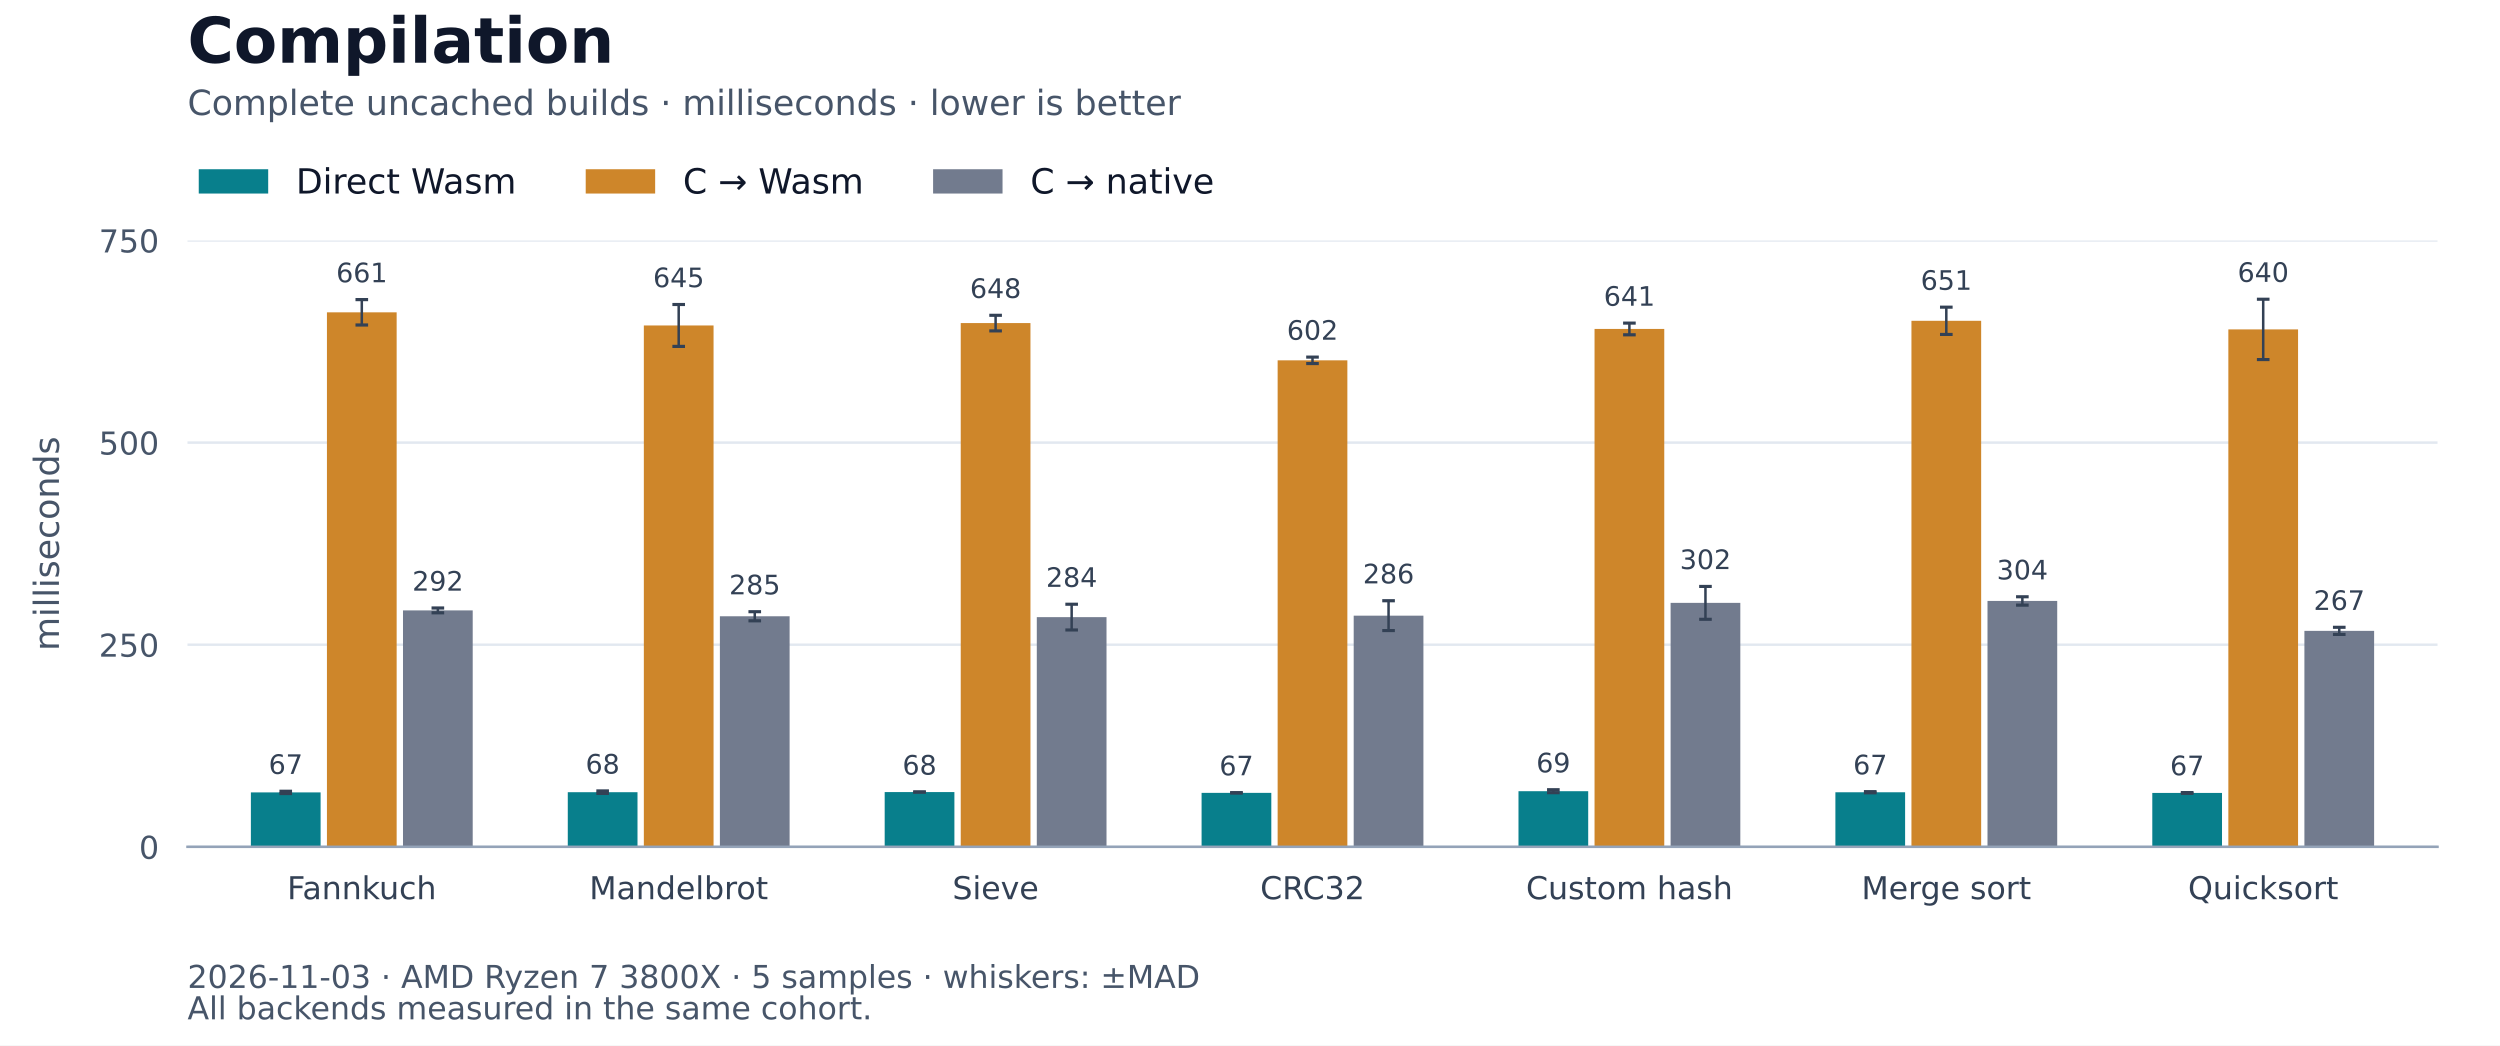
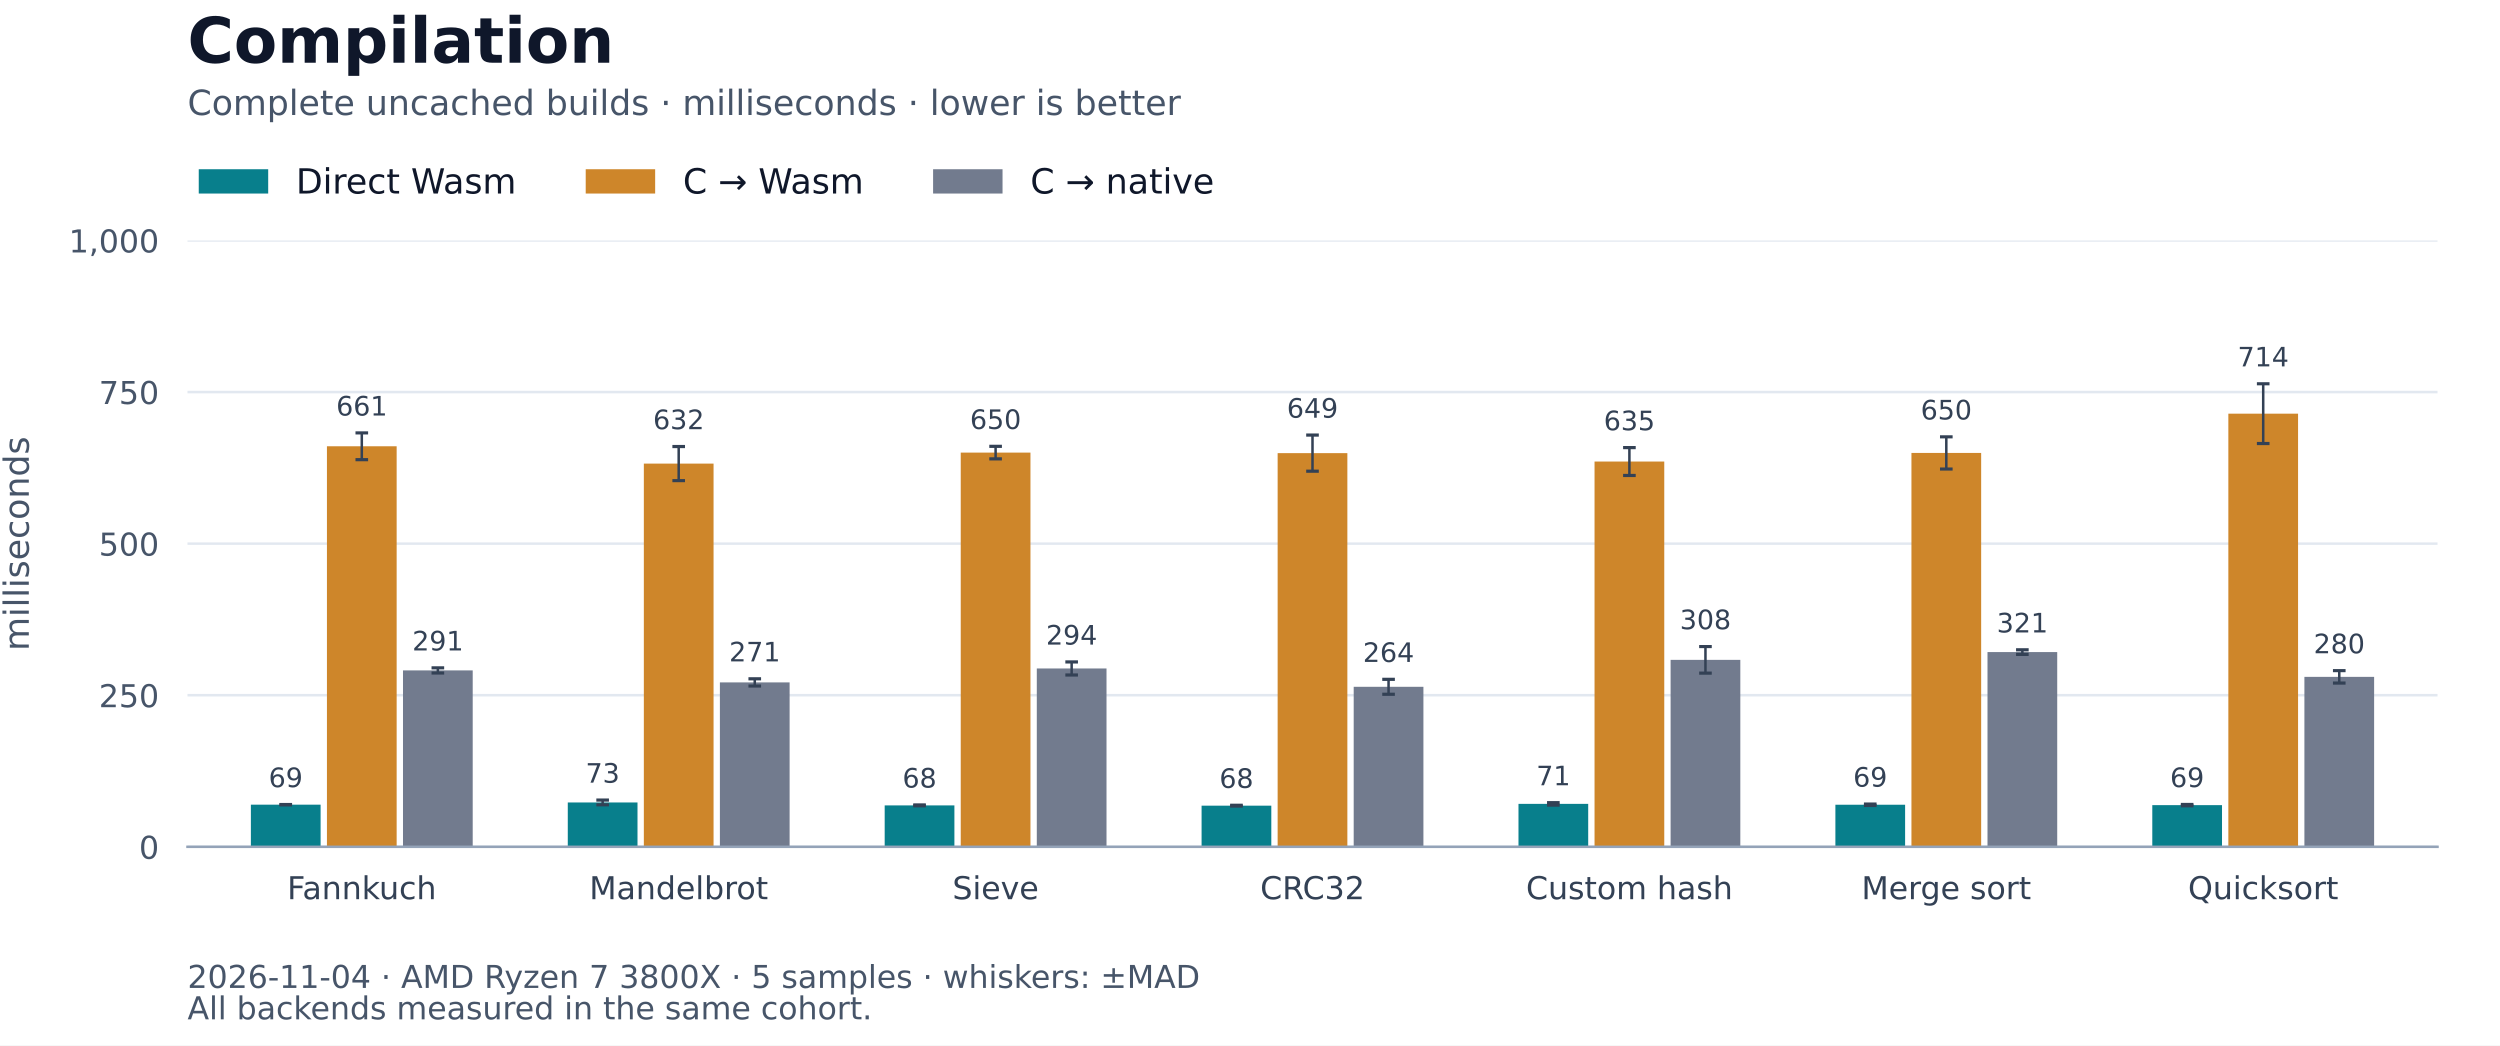
<svg xmlns="http://www.w3.org/2000/svg" xmlns:xlink="http://www.w3.org/1999/xlink" width="792pt" height="331.2pt" viewBox="0 0 792 331.2" version="1.1">
  <defs>
    <style type="text/css">*{stroke-linejoin: round; stroke-linecap: butt}</style>
  </defs>
  <g id="figure_1">
    <g id="patch_1">
      <path d="M 0 331.2 L 792 331.2 L 792 0 L 0 0 z " style="fill: #ffffff" />
    </g>
    <g id="axes_1">
      <g id="patch_2">
        <path d="M 59.4 268.272 L 772.2 268.272 L 772.2 76.176 L 59.4 76.176 z " style="fill: #ffffff" />
      </g>
      <g id="matplotlib.axis_1">
        <g id="xtick_1">
          <g id="line2d_1" />
          <g id="text_1">
            <text style="font-size: 10px; font-family: 'DejaVu Sans'; text-anchor: middle; fill: #334155" x="114.617" y="284.87" transform="rotate(-0 114.6169 284.8704)">Fannkuch</text>
          </g>
        </g>
        <g id="xtick_2">
          <g id="line2d_2" />
          <g id="text_2">
            <text style="font-size: 10px; font-family: 'DejaVu Sans'; text-anchor: middle; fill: #334155" x="215.011" y="284.87" transform="rotate(-0 215.0113 284.8704)">Mandelbrot</text>
          </g>
        </g>
        <g id="xtick_3">
          <g id="line2d_3" />
          <g id="text_3">
            <text style="font-size: 10px; font-family: 'DejaVu Sans'; text-anchor: middle; fill: #334155" x="315.406" y="284.87" transform="rotate(-0 315.4056 284.8704)">Sieve</text>
          </g>
        </g>
        <g id="xtick_4">
          <g id="line2d_4" />
          <g id="text_4">
            <text style="font-size: 10px; font-family: 'DejaVu Sans'; text-anchor: middle; fill: #334155" x="415.8" y="284.87" transform="rotate(-0 415.8 284.8697)">CRC32</text>
          </g>
        </g>
        <g id="xtick_5">
          <g id="line2d_5" />
          <g id="text_5">
            <text style="font-size: 10px; font-family: 'DejaVu Sans'; text-anchor: middle; fill: #334155" x="516.194" y="284.87" transform="rotate(-0 516.1944 284.8704)">Custom hash</text>
          </g>
        </g>
        <g id="xtick_6">
          <g id="line2d_6" />
          <g id="text_6">
            <text style="font-size: 10px; font-family: 'DejaVu Sans'; text-anchor: middle; fill: #334155" x="616.589" y="284.87" transform="rotate(-0 616.5887 284.8697)">Merge sort</text>
          </g>
        </g>
        <g id="xtick_7">
          <g id="line2d_7" />
          <g id="text_7">
            <text style="font-size: 10px; font-family: 'DejaVu Sans'; text-anchor: middle; fill: #334155" x="716.983" y="284.87" transform="rotate(-0 716.9831 284.8704)">Quicksort</text>
          </g>
        </g>
      </g>
      <g id="matplotlib.axis_2">
        <g id="ytick_1">
          <g id="line2d_8">
            <path d="M 59.4 268.272 L 772.2 268.272 " clip-path="url(#pcea0d187e5)" style="fill: none; stroke: #e2e8f0; stroke-width: 0.8; stroke-linecap: square" />
          </g>
          <g id="line2d_9" />
          <g id="text_8">
            <text style="font-size: 10px; font-family: 'DejaVu Sans'; text-anchor: end; fill: #475569" x="50.4" y="272.071" transform="rotate(-0 50.4 272.0708)">0</text>
          </g>
        </g>
        <g id="ytick_2">
          <g id="line2d_10">
-             <path d="M 59.4 204.24 L 772.2 204.24 " clip-path="url(#pcea0d187e5)" style="fill: none; stroke: #e2e8f0; stroke-width: 0.8; stroke-linecap: square" />
+             <path d="M 59.4 220.248 L 772.2 220.248 " clip-path="url(#pcea0d187e5)" style="fill: none; stroke: #e2e8f0; stroke-width: 0.8; stroke-linecap: square" />
          </g>
          <g id="line2d_11" />
          <g id="text_9">
-             <text style="font-size: 10px; font-family: 'DejaVu Sans'; text-anchor: end; fill: #475569" x="50.4" y="208.039" transform="rotate(-0 50.4 208.0388)">250</text>
+             <text style="font-size: 10px; font-family: 'DejaVu Sans'; text-anchor: end; fill: #475569" x="50.4" y="224.047" transform="rotate(-0 50.4 224.0468)">250</text>
          </g>
        </g>
        <g id="ytick_3">
          <g id="line2d_12">
-             <path d="M 59.4 140.208 L 772.2 140.208 " clip-path="url(#pcea0d187e5)" style="fill: none; stroke: #e2e8f0; stroke-width: 0.8; stroke-linecap: square" />
+             <path d="M 59.4 172.224 L 772.2 172.224 " clip-path="url(#pcea0d187e5)" style="fill: none; stroke: #e2e8f0; stroke-width: 0.8; stroke-linecap: square" />
          </g>
          <g id="line2d_13" />
          <g id="text_10">
-             <text style="font-size: 10px; font-family: 'DejaVu Sans'; text-anchor: end; fill: #475569" x="50.4" y="144.007" transform="rotate(-0 50.4 144.0068)">500</text>
+             <text style="font-size: 10px; font-family: 'DejaVu Sans'; text-anchor: end; fill: #475569" x="50.4" y="176.023" transform="rotate(-0 50.4 176.0228)">500</text>
          </g>
        </g>
        <g id="ytick_4">
          <g id="line2d_14">
-             <path d="M 59.4 76.176 L 772.2 76.176 " clip-path="url(#pcea0d187e5)" style="fill: none; stroke: #e2e8f0; stroke-width: 0.8; stroke-linecap: square" />
+             <path d="M 59.4 124.2 L 772.2 124.2 " clip-path="url(#pcea0d187e5)" style="fill: none; stroke: #e2e8f0; stroke-width: 0.8; stroke-linecap: square" />
          </g>
          <g id="line2d_15" />
          <g id="text_11">
-             <text style="font-size: 10px; font-family: 'DejaVu Sans'; text-anchor: end; fill: #475569" x="50.4" y="79.975" transform="rotate(-0 50.4 79.97483)">750</text>
-           </g>
-         </g>
-         <g id="text_12">
-           <text style="font-size: 11px; font-family: 'DejaVu Sans'; text-anchor: middle; fill: #475569" x="18.67" y="172.224" transform="rotate(-90 18.66992 172.224)">milliseconds</text>
+             <text style="font-size: 10px; font-family: 'DejaVu Sans'; text-anchor: end; fill: #475569" x="50.4" y="127.999" transform="rotate(-0 50.4 127.9988)">750</text>
+           </g>
+         </g>
+         <g id="ytick_5">
+           <g id="line2d_16">
+             <path d="M 59.4 76.176 L 772.2 76.176 " clip-path="url(#pcea0d187e5)" style="fill: none; stroke: #e2e8f0; stroke-width: 0.8; stroke-linecap: square" />
+           </g>
+           <g id="line2d_17" />
+           <g id="text_12">
+             <text style="font-size: 10px; font-family: 'DejaVu Sans'; text-anchor: end; fill: #475569" x="50.4" y="79.975" transform="rotate(-0 50.4 79.97483)">1,000</text>
+           </g>
+         </g>
+         <g id="text_13">
+           <text style="font-size: 11px; font-family: 'DejaVu Sans'; text-anchor: middle; fill: #475569" x="9.129" y="172.224" transform="rotate(-90 9.129297 172.224)">milliseconds</text>
        </g>
      </g>
      <g id="patch_3">
-         <path d="M 79.479 268.272 L 101.566 268.272 L 101.566 251.035 L 79.479 251.035 z " clip-path="url(#pcea0d187e5)" style="fill: #087f8c" />
+         <path d="M 79.479 268.272 L 101.566 268.272 L 101.566 254.924 L 79.479 254.924 z " clip-path="url(#pcea0d187e5)" style="fill: #087f8c" />
      </g>
      <g id="patch_4">
-         <path d="M 179.873 268.272 L 201.96 268.272 L 201.96 250.962 L 179.873 250.962 z " clip-path="url(#pcea0d187e5)" style="fill: #087f8c" />
+         <path d="M 179.873 268.272 L 201.96 268.272 L 201.96 254.216 L 179.873 254.216 z " clip-path="url(#pcea0d187e5)" style="fill: #087f8c" />
      </g>
      <g id="patch_5">
-         <path d="M 280.268 268.272 L 302.354 268.272 L 302.354 250.917 L 280.268 250.917 z " clip-path="url(#pcea0d187e5)" style="fill: #087f8c" />
+         <path d="M 280.268 268.272 L 302.354 268.272 L 302.354 255.143 L 280.268 255.143 z " clip-path="url(#pcea0d187e5)" style="fill: #087f8c" />
      </g>
      <g id="patch_6">
-         <path d="M 380.662 268.272 L 402.749 268.272 L 402.749 251.171 L 380.662 251.171 z " clip-path="url(#pcea0d187e5)" style="fill: #087f8c" />
+         <path d="M 380.662 268.272 L 402.749 268.272 L 402.749 255.237 L 380.662 255.237 z " clip-path="url(#pcea0d187e5)" style="fill: #087f8c" />
      </g>
      <g id="patch_7">
-         <path d="M 481.056 268.272 L 503.143 268.272 L 503.143 250.654 L 481.056 250.654 z " clip-path="url(#pcea0d187e5)" style="fill: #087f8c" />
+         <path d="M 481.056 268.272 L 503.143 268.272 L 503.143 254.675 L 481.056 254.675 z " clip-path="url(#pcea0d187e5)" style="fill: #087f8c" />
      </g>
      <g id="patch_8">
-         <path d="M 581.451 268.272 L 603.537 268.272 L 603.537 250.984 L 581.451 250.984 z " clip-path="url(#pcea0d187e5)" style="fill: #087f8c" />
+         <path d="M 581.451 268.272 L 603.537 268.272 L 603.537 254.949 L 581.451 254.949 z " clip-path="url(#pcea0d187e5)" style="fill: #087f8c" />
      </g>
      <g id="patch_9">
-         <path d="M 681.845 268.272 L 703.932 268.272 L 703.932 251.205 L 681.845 251.205 z " clip-path="url(#pcea0d187e5)" style="fill: #087f8c" />
+         <path d="M 681.845 268.272 L 703.932 268.272 L 703.932 255.07 L 681.845 255.07 z " clip-path="url(#pcea0d187e5)" style="fill: #087f8c" />
      </g>
      <g id="patch_10">
-         <path d="M 103.574 268.272 L 125.66 268.272 L 125.66 98.937 L 103.574 98.937 z " clip-path="url(#pcea0d187e5)" style="fill: #ce862a" />
+         <path d="M 103.574 268.272 L 125.66 268.272 L 125.66 141.382 L 103.574 141.382 z " clip-path="url(#pcea0d187e5)" style="fill: #ce862a" />
      </g>
      <g id="patch_11">
-         <path d="M 203.968 268.272 L 226.055 268.272 L 226.055 103.107 L 203.968 103.107 z " clip-path="url(#pcea0d187e5)" style="fill: #ce862a" />
+         <path d="M 203.968 268.272 L 226.055 268.272 L 226.055 146.862 L 203.968 146.862 z " clip-path="url(#pcea0d187e5)" style="fill: #ce862a" />
      </g>
      <g id="patch_12">
-         <path d="M 304.362 268.272 L 326.449 268.272 L 326.449 102.353 L 304.362 102.353 z " clip-path="url(#pcea0d187e5)" style="fill: #ce862a" />
+         <path d="M 304.362 268.272 L 326.449 268.272 L 326.449 143.386 L 304.362 143.386 z " clip-path="url(#pcea0d187e5)" style="fill: #ce862a" />
      </g>
      <g id="patch_13">
-         <path d="M 404.757 268.272 L 426.843 268.272 L 426.843 114.154 L 404.757 114.154 z " clip-path="url(#pcea0d187e5)" style="fill: #ce862a" />
+         <path d="M 404.757 268.272 L 426.843 268.272 L 426.843 143.551 L 404.757 143.551 z " clip-path="url(#pcea0d187e5)" style="fill: #ce862a" />
      </g>
      <g id="patch_14">
-         <path d="M 505.151 268.272 L 527.238 268.272 L 527.238 104.211 L 505.151 104.211 z " clip-path="url(#pcea0d187e5)" style="fill: #ce862a" />
+         <path d="M 505.151 268.272 L 527.238 268.272 L 527.238 146.211 L 505.151 146.211 z " clip-path="url(#pcea0d187e5)" style="fill: #ce862a" />
      </g>
      <g id="patch_15">
-         <path d="M 605.545 268.272 L 627.632 268.272 L 627.632 101.631 L 605.545 101.631 z " clip-path="url(#pcea0d187e5)" style="fill: #ce862a" />
+         <path d="M 605.545 268.272 L 627.632 268.272 L 627.632 143.485 L 605.545 143.485 z " clip-path="url(#pcea0d187e5)" style="fill: #ce862a" />
      </g>
      <g id="patch_16">
-         <path d="M 705.94 268.272 L 728.026 268.272 L 728.026 104.355 L 705.94 104.355 z " clip-path="url(#pcea0d187e5)" style="fill: #ce862a" />
+         <path d="M 705.94 268.272 L 728.026 268.272 L 728.026 131.048 L 705.94 131.048 z " clip-path="url(#pcea0d187e5)" style="fill: #ce862a" />
      </g>
      <g id="patch_17">
-         <path d="M 127.668 268.272 L 149.755 268.272 L 149.755 193.376 L 127.668 193.376 z " clip-path="url(#pcea0d187e5)" style="fill: #727b8e" />
+         <path d="M 127.668 268.272 L 149.755 268.272 L 149.755 212.392 L 127.668 212.392 z " clip-path="url(#pcea0d187e5)" style="fill: #727b8e" />
      </g>
      <g id="patch_18">
-         <path d="M 228.063 268.272 L 250.149 268.272 L 250.149 195.23 L 228.063 195.23 z " clip-path="url(#pcea0d187e5)" style="fill: #727b8e" />
+         <path d="M 228.063 268.272 L 250.149 268.272 L 250.149 216.189 L 228.063 216.189 z " clip-path="url(#pcea0d187e5)" style="fill: #727b8e" />
      </g>
      <g id="patch_19">
-         <path d="M 328.457 268.272 L 350.544 268.272 L 350.544 195.499 L 328.457 195.499 z " clip-path="url(#pcea0d187e5)" style="fill: #727b8e" />
+         <path d="M 328.457 268.272 L 350.544 268.272 L 350.544 211.77 L 328.457 211.77 z " clip-path="url(#pcea0d187e5)" style="fill: #727b8e" />
      </g>
      <g id="patch_20">
-         <path d="M 428.851 268.272 L 450.938 268.272 L 450.938 195.036 L 428.851 195.036 z " clip-path="url(#pcea0d187e5)" style="fill: #727b8e" />
+         <path d="M 428.851 268.272 L 450.938 268.272 L 450.938 217.576 L 428.851 217.576 z " clip-path="url(#pcea0d187e5)" style="fill: #727b8e" />
      </g>
      <g id="patch_21">
-         <path d="M 529.246 268.272 L 551.332 268.272 L 551.332 190.984 L 529.246 190.984 z " clip-path="url(#pcea0d187e5)" style="fill: #727b8e" />
+         <path d="M 529.246 268.272 L 551.332 268.272 L 551.332 209.041 L 529.246 209.041 z " clip-path="url(#pcea0d187e5)" style="fill: #727b8e" />
      </g>
      <g id="patch_22">
-         <path d="M 629.64 268.272 L 651.727 268.272 L 651.727 190.38 L 629.64 190.38 z " clip-path="url(#pcea0d187e5)" style="fill: #727b8e" />
+         <path d="M 629.64 268.272 L 651.727 268.272 L 651.727 206.585 L 629.64 206.585 z " clip-path="url(#pcea0d187e5)" style="fill: #727b8e" />
      </g>
      <g id="patch_23">
-         <path d="M 730.034 268.272 L 752.121 268.272 L 752.121 199.857 L 730.034 199.857 z " clip-path="url(#pcea0d187e5)" style="fill: #727b8e" />
+         <path d="M 730.034 268.272 L 752.121 268.272 L 752.121 214.428 L 730.034 214.428 z " clip-path="url(#pcea0d187e5)" style="fill: #727b8e" />
      </g>
      <g id="LineCollection_1">
-         <path d="M 90.522 251.396 L 90.522 250.673 " clip-path="url(#pcea0d187e5)" style="fill: none; stroke: #334155; stroke-width: 0.8" />
-         <path d="M 190.917 251.358 L 190.917 250.567 " clip-path="url(#pcea0d187e5)" style="fill: none; stroke: #334155; stroke-width: 0.8" />
-         <path d="M 291.311 250.936 L 291.311 250.899 " clip-path="url(#pcea0d187e5)" style="fill: none; stroke: #334155; stroke-width: 0.8" />
-         <path d="M 391.705 251.232 L 391.705 251.111 " clip-path="url(#pcea0d187e5)" style="fill: none; stroke: #334155; stroke-width: 0.8" />
-         <path d="M 492.1 251.127 L 492.1 250.18 " clip-path="url(#pcea0d187e5)" style="fill: none; stroke: #334155; stroke-width: 0.8" />
-         <path d="M 592.494 251.17 L 592.494 250.798 " clip-path="url(#pcea0d187e5)" style="fill: none; stroke: #334155; stroke-width: 0.8" />
-         <path d="M 692.888 251.325 L 692.888 251.084 " clip-path="url(#pcea0d187e5)" style="fill: none; stroke: #334155; stroke-width: 0.8" />
-       </g>
-       <g id="line2d_16">
+         <path d="M 90.522 254.986 L 90.522 254.861 " clip-path="url(#pcea0d187e5)" style="fill: none; stroke: #334155; stroke-width: 0.8" />
+         <path d="M 190.917 254.975 L 190.917 253.458 " clip-path="url(#pcea0d187e5)" style="fill: none; stroke: #334155; stroke-width: 0.8" />
+         <path d="M 291.311 255.283 L 291.311 255.003 " clip-path="url(#pcea0d187e5)" style="fill: none; stroke: #334155; stroke-width: 0.8" />
+         <path d="M 391.705 255.372 L 391.705 255.103 " clip-path="url(#pcea0d187e5)" style="fill: none; stroke: #334155; stroke-width: 0.8" />
+         <path d="M 492.1 255.071 L 492.1 254.28 " clip-path="url(#pcea0d187e5)" style="fill: none; stroke: #334155; stroke-width: 0.8" />
+         <path d="M 592.494 255.185 L 592.494 254.712 " clip-path="url(#pcea0d187e5)" style="fill: none; stroke: #334155; stroke-width: 0.8" />
+         <path d="M 692.888 255.293 L 692.888 254.847 " clip-path="url(#pcea0d187e5)" style="fill: none; stroke: #334155; stroke-width: 0.8" />
+       </g>
+       <g id="line2d_18">
        <defs>
          <path id="m9f9b9ee627" d="M 2 0 L -2 -0 " style="stroke: #334155" />
        </defs>
        <g clip-path="url(#pcea0d187e5)">
-           <use xlink:href="#m9f9b9ee627" x="90.522" y="251.396" style="fill: #1f77b4; stroke: #334155" />
-           <use xlink:href="#m9f9b9ee627" x="190.917" y="251.358" style="fill: #1f77b4; stroke: #334155" />
-           <use xlink:href="#m9f9b9ee627" x="291.311" y="250.936" style="fill: #1f77b4; stroke: #334155" />
-           <use xlink:href="#m9f9b9ee627" x="391.705" y="251.232" style="fill: #1f77b4; stroke: #334155" />
-           <use xlink:href="#m9f9b9ee627" x="492.1" y="251.127" style="fill: #1f77b4; stroke: #334155" />
-           <use xlink:href="#m9f9b9ee627" x="592.494" y="251.17" style="fill: #1f77b4; stroke: #334155" />
-           <use xlink:href="#m9f9b9ee627" x="692.888" y="251.325" style="fill: #1f77b4; stroke: #334155" />
-         </g>
-       </g>
-       <g id="line2d_17">
-         <g clip-path="url(#pcea0d187e5)">
-           <use xlink:href="#m9f9b9ee627" x="90.522" y="250.673" style="fill: #1f77b4; stroke: #334155" />
-           <use xlink:href="#m9f9b9ee627" x="190.917" y="250.567" style="fill: #1f77b4; stroke: #334155" />
-           <use xlink:href="#m9f9b9ee627" x="291.311" y="250.899" style="fill: #1f77b4; stroke: #334155" />
-           <use xlink:href="#m9f9b9ee627" x="391.705" y="251.111" style="fill: #1f77b4; stroke: #334155" />
-           <use xlink:href="#m9f9b9ee627" x="492.1" y="250.18" style="fill: #1f77b4; stroke: #334155" />
-           <use xlink:href="#m9f9b9ee627" x="592.494" y="250.798" style="fill: #1f77b4; stroke: #334155" />
-           <use xlink:href="#m9f9b9ee627" x="692.888" y="251.084" style="fill: #1f77b4; stroke: #334155" />
+           <use xlink:href="#m9f9b9ee627" x="90.522" y="254.986" style="fill: #1f77b4; stroke: #334155" />
+           <use xlink:href="#m9f9b9ee627" x="190.917" y="254.975" style="fill: #1f77b4; stroke: #334155" />
+           <use xlink:href="#m9f9b9ee627" x="291.311" y="255.283" style="fill: #1f77b4; stroke: #334155" />
+           <use xlink:href="#m9f9b9ee627" x="391.705" y="255.372" style="fill: #1f77b4; stroke: #334155" />
+           <use xlink:href="#m9f9b9ee627" x="492.1" y="255.071" style="fill: #1f77b4; stroke: #334155" />
+           <use xlink:href="#m9f9b9ee627" x="592.494" y="255.185" style="fill: #1f77b4; stroke: #334155" />
+           <use xlink:href="#m9f9b9ee627" x="692.888" y="255.293" style="fill: #1f77b4; stroke: #334155" />
+         </g>
+       </g>
+       <g id="line2d_19">
+         <g clip-path="url(#pcea0d187e5)">
+           <use xlink:href="#m9f9b9ee627" x="90.522" y="254.861" style="fill: #1f77b4; stroke: #334155" />
+           <use xlink:href="#m9f9b9ee627" x="190.917" y="253.458" style="fill: #1f77b4; stroke: #334155" />
+           <use xlink:href="#m9f9b9ee627" x="291.311" y="255.003" style="fill: #1f77b4; stroke: #334155" />
+           <use xlink:href="#m9f9b9ee627" x="391.705" y="255.103" style="fill: #1f77b4; stroke: #334155" />
+           <use xlink:href="#m9f9b9ee627" x="492.1" y="254.28" style="fill: #1f77b4; stroke: #334155" />
+           <use xlink:href="#m9f9b9ee627" x="592.494" y="254.712" style="fill: #1f77b4; stroke: #334155" />
+           <use xlink:href="#m9f9b9ee627" x="692.888" y="254.847" style="fill: #1f77b4; stroke: #334155" />
        </g>
      </g>
      <g id="LineCollection_2">
-         <path d="M 114.617 102.959 L 114.617 94.915 " clip-path="url(#pcea0d187e5)" style="fill: none; stroke: #334155; stroke-width: 0.8" />
-         <path d="M 215.011 109.743 L 215.011 96.471 " clip-path="url(#pcea0d187e5)" style="fill: none; stroke: #334155; stroke-width: 0.8" />
-         <path d="M 315.406 104.822 L 315.406 99.885 " clip-path="url(#pcea0d187e5)" style="fill: none; stroke: #334155; stroke-width: 0.8" />
-         <path d="M 415.8 115.177 L 415.8 113.132 " clip-path="url(#pcea0d187e5)" style="fill: none; stroke: #334155; stroke-width: 0.8" />
-         <path d="M 516.194 106.063 L 516.194 102.359 " clip-path="url(#pcea0d187e5)" style="fill: none; stroke: #334155; stroke-width: 0.8" />
-         <path d="M 616.589 105.951 L 616.589 97.311 " clip-path="url(#pcea0d187e5)" style="fill: none; stroke: #334155; stroke-width: 0.8" />
-         <path d="M 716.983 113.91 L 716.983 94.799 " clip-path="url(#pcea0d187e5)" style="fill: none; stroke: #334155; stroke-width: 0.8" />
-       </g>
-       <g id="line2d_18">
-         <g clip-path="url(#pcea0d187e5)">
-           <use xlink:href="#m9f9b9ee627" x="114.617" y="102.959" style="fill: #1f77b4; stroke: #334155" />
-           <use xlink:href="#m9f9b9ee627" x="215.011" y="109.743" style="fill: #1f77b4; stroke: #334155" />
-           <use xlink:href="#m9f9b9ee627" x="315.406" y="104.822" style="fill: #1f77b4; stroke: #334155" />
-           <use xlink:href="#m9f9b9ee627" x="415.8" y="115.177" style="fill: #1f77b4; stroke: #334155" />
-           <use xlink:href="#m9f9b9ee627" x="516.194" y="106.063" style="fill: #1f77b4; stroke: #334155" />
-           <use xlink:href="#m9f9b9ee627" x="616.589" y="105.951" style="fill: #1f77b4; stroke: #334155" />
-           <use xlink:href="#m9f9b9ee627" x="716.983" y="113.91" style="fill: #1f77b4; stroke: #334155" />
-         </g>
-       </g>
-       <g id="line2d_19">
-         <g clip-path="url(#pcea0d187e5)">
-           <use xlink:href="#m9f9b9ee627" x="114.617" y="94.915" style="fill: #1f77b4; stroke: #334155" />
-           <use xlink:href="#m9f9b9ee627" x="215.011" y="96.471" style="fill: #1f77b4; stroke: #334155" />
-           <use xlink:href="#m9f9b9ee627" x="315.406" y="99.885" style="fill: #1f77b4; stroke: #334155" />
-           <use xlink:href="#m9f9b9ee627" x="415.8" y="113.132" style="fill: #1f77b4; stroke: #334155" />
-           <use xlink:href="#m9f9b9ee627" x="516.194" y="102.359" style="fill: #1f77b4; stroke: #334155" />
-           <use xlink:href="#m9f9b9ee627" x="616.589" y="97.311" style="fill: #1f77b4; stroke: #334155" />
-           <use xlink:href="#m9f9b9ee627" x="716.983" y="94.799" style="fill: #1f77b4; stroke: #334155" />
+         <path d="M 114.617 145.624 L 114.617 137.14 " clip-path="url(#pcea0d187e5)" style="fill: none; stroke: #334155; stroke-width: 0.8" />
+         <path d="M 215.011 152.264 L 215.011 141.46 " clip-path="url(#pcea0d187e5)" style="fill: none; stroke: #334155; stroke-width: 0.8" />
+         <path d="M 315.406 145.371 L 315.406 141.402 " clip-path="url(#pcea0d187e5)" style="fill: none; stroke: #334155; stroke-width: 0.8" />
+         <path d="M 415.8 149.276 L 415.8 137.826 " clip-path="url(#pcea0d187e5)" style="fill: none; stroke: #334155; stroke-width: 0.8" />
+         <path d="M 516.194 150.626 L 516.194 141.796 " clip-path="url(#pcea0d187e5)" style="fill: none; stroke: #334155; stroke-width: 0.8" />
+         <path d="M 616.589 148.586 L 616.589 138.383 " clip-path="url(#pcea0d187e5)" style="fill: none; stroke: #334155; stroke-width: 0.8" />
+         <path d="M 716.983 140.512 L 716.983 121.583 " clip-path="url(#pcea0d187e5)" style="fill: none; stroke: #334155; stroke-width: 0.8" />
+       </g>
+       <g id="line2d_20">
+         <g clip-path="url(#pcea0d187e5)">
+           <use xlink:href="#m9f9b9ee627" x="114.617" y="145.624" style="fill: #1f77b4; stroke: #334155" />
+           <use xlink:href="#m9f9b9ee627" x="215.011" y="152.264" style="fill: #1f77b4; stroke: #334155" />
+           <use xlink:href="#m9f9b9ee627" x="315.406" y="145.371" style="fill: #1f77b4; stroke: #334155" />
+           <use xlink:href="#m9f9b9ee627" x="415.8" y="149.276" style="fill: #1f77b4; stroke: #334155" />
+           <use xlink:href="#m9f9b9ee627" x="516.194" y="150.626" style="fill: #1f77b4; stroke: #334155" />
+           <use xlink:href="#m9f9b9ee627" x="616.589" y="148.586" style="fill: #1f77b4; stroke: #334155" />
+           <use xlink:href="#m9f9b9ee627" x="716.983" y="140.512" style="fill: #1f77b4; stroke: #334155" />
+         </g>
+       </g>
+       <g id="line2d_21">
+         <g clip-path="url(#pcea0d187e5)">
+           <use xlink:href="#m9f9b9ee627" x="114.617" y="137.14" style="fill: #1f77b4; stroke: #334155" />
+           <use xlink:href="#m9f9b9ee627" x="215.011" y="141.46" style="fill: #1f77b4; stroke: #334155" />
+           <use xlink:href="#m9f9b9ee627" x="315.406" y="141.402" style="fill: #1f77b4; stroke: #334155" />
+           <use xlink:href="#m9f9b9ee627" x="415.8" y="137.826" style="fill: #1f77b4; stroke: #334155" />
+           <use xlink:href="#m9f9b9ee627" x="516.194" y="141.796" style="fill: #1f77b4; stroke: #334155" />
+           <use xlink:href="#m9f9b9ee627" x="616.589" y="138.383" style="fill: #1f77b4; stroke: #334155" />
+           <use xlink:href="#m9f9b9ee627" x="716.983" y="121.583" style="fill: #1f77b4; stroke: #334155" />
        </g>
      </g>
      <g id="LineCollection_3">
-         <path d="M 138.712 194.136 L 138.712 192.616 " clip-path="url(#pcea0d187e5)" style="fill: none; stroke: #334155; stroke-width: 0.8" />
-         <path d="M 239.106 196.672 L 239.106 193.788 " clip-path="url(#pcea0d187e5)" style="fill: none; stroke: #334155; stroke-width: 0.8" />
-         <path d="M 339.5 199.577 L 339.5 191.421 " clip-path="url(#pcea0d187e5)" style="fill: none; stroke: #334155; stroke-width: 0.8" />
-         <path d="M 439.895 199.76 L 439.895 190.312 " clip-path="url(#pcea0d187e5)" style="fill: none; stroke: #334155; stroke-width: 0.8" />
-         <path d="M 540.289 196.192 L 540.289 185.776 " clip-path="url(#pcea0d187e5)" style="fill: none; stroke: #334155; stroke-width: 0.8" />
-         <path d="M 640.683 191.704 L 640.683 189.056 " clip-path="url(#pcea0d187e5)" style="fill: none; stroke: #334155; stroke-width: 0.8" />
-         <path d="M 741.078 200.986 L 741.078 198.729 " clip-path="url(#pcea0d187e5)" style="fill: none; stroke: #334155; stroke-width: 0.8" />
-       </g>
-       <g id="line2d_20">
-         <g clip-path="url(#pcea0d187e5)">
-           <use xlink:href="#m9f9b9ee627" x="138.712" y="194.136" style="fill: #1f77b4; stroke: #334155" />
-           <use xlink:href="#m9f9b9ee627" x="239.106" y="196.672" style="fill: #1f77b4; stroke: #334155" />
-           <use xlink:href="#m9f9b9ee627" x="339.5" y="199.577" style="fill: #1f77b4; stroke: #334155" />
-           <use xlink:href="#m9f9b9ee627" x="439.895" y="199.76" style="fill: #1f77b4; stroke: #334155" />
-           <use xlink:href="#m9f9b9ee627" x="540.289" y="196.192" style="fill: #1f77b4; stroke: #334155" />
-           <use xlink:href="#m9f9b9ee627" x="640.683" y="191.704" style="fill: #1f77b4; stroke: #334155" />
-           <use xlink:href="#m9f9b9ee627" x="741.078" y="200.986" style="fill: #1f77b4; stroke: #334155" />
-         </g>
-       </g>
-       <g id="line2d_21">
-         <g clip-path="url(#pcea0d187e5)">
-           <use xlink:href="#m9f9b9ee627" x="138.712" y="192.616" style="fill: #1f77b4; stroke: #334155" />
-           <use xlink:href="#m9f9b9ee627" x="239.106" y="193.788" style="fill: #1f77b4; stroke: #334155" />
-           <use xlink:href="#m9f9b9ee627" x="339.5" y="191.421" style="fill: #1f77b4; stroke: #334155" />
-           <use xlink:href="#m9f9b9ee627" x="439.895" y="190.312" style="fill: #1f77b4; stroke: #334155" />
-           <use xlink:href="#m9f9b9ee627" x="540.289" y="185.776" style="fill: #1f77b4; stroke: #334155" />
-           <use xlink:href="#m9f9b9ee627" x="640.683" y="189.056" style="fill: #1f77b4; stroke: #334155" />
-           <use xlink:href="#m9f9b9ee627" x="741.078" y="198.729" style="fill: #1f77b4; stroke: #334155" />
+         <path d="M 138.712 213.216 L 138.712 211.567 " clip-path="url(#pcea0d187e5)" style="fill: none; stroke: #334155; stroke-width: 0.8" />
+         <path d="M 239.106 217.338 L 239.106 215.04 " clip-path="url(#pcea0d187e5)" style="fill: none; stroke: #334155; stroke-width: 0.8" />
+         <path d="M 339.5 213.837 L 339.5 209.703 " clip-path="url(#pcea0d187e5)" style="fill: none; stroke: #334155; stroke-width: 0.8" />
+         <path d="M 439.895 219.941 L 439.895 215.211 " clip-path="url(#pcea0d187e5)" style="fill: none; stroke: #334155; stroke-width: 0.8" />
+         <path d="M 540.289 213.25 L 540.289 204.831 " clip-path="url(#pcea0d187e5)" style="fill: none; stroke: #334155; stroke-width: 0.8" />
+         <path d="M 640.683 207.316 L 640.683 205.854 " clip-path="url(#pcea0d187e5)" style="fill: none; stroke: #334155; stroke-width: 0.8" />
+         <path d="M 741.078 216.398 L 741.078 212.459 " clip-path="url(#pcea0d187e5)" style="fill: none; stroke: #334155; stroke-width: 0.8" />
+       </g>
+       <g id="line2d_22">
+         <g clip-path="url(#pcea0d187e5)">
+           <use xlink:href="#m9f9b9ee627" x="138.712" y="213.216" style="fill: #1f77b4; stroke: #334155" />
+           <use xlink:href="#m9f9b9ee627" x="239.106" y="217.338" style="fill: #1f77b4; stroke: #334155" />
+           <use xlink:href="#m9f9b9ee627" x="339.5" y="213.837" style="fill: #1f77b4; stroke: #334155" />
+           <use xlink:href="#m9f9b9ee627" x="439.895" y="219.941" style="fill: #1f77b4; stroke: #334155" />
+           <use xlink:href="#m9f9b9ee627" x="540.289" y="213.25" style="fill: #1f77b4; stroke: #334155" />
+           <use xlink:href="#m9f9b9ee627" x="640.683" y="207.316" style="fill: #1f77b4; stroke: #334155" />
+           <use xlink:href="#m9f9b9ee627" x="741.078" y="216.398" style="fill: #1f77b4; stroke: #334155" />
+         </g>
+       </g>
+       <g id="line2d_23">
+         <g clip-path="url(#pcea0d187e5)">
+           <use xlink:href="#m9f9b9ee627" x="138.712" y="211.567" style="fill: #1f77b4; stroke: #334155" />
+           <use xlink:href="#m9f9b9ee627" x="239.106" y="215.04" style="fill: #1f77b4; stroke: #334155" />
+           <use xlink:href="#m9f9b9ee627" x="339.5" y="209.703" style="fill: #1f77b4; stroke: #334155" />
+           <use xlink:href="#m9f9b9ee627" x="439.895" y="215.211" style="fill: #1f77b4; stroke: #334155" />
+           <use xlink:href="#m9f9b9ee627" x="540.289" y="204.831" style="fill: #1f77b4; stroke: #334155" />
+           <use xlink:href="#m9f9b9ee627" x="640.683" y="205.854" style="fill: #1f77b4; stroke: #334155" />
+           <use xlink:href="#m9f9b9ee627" x="741.078" y="212.459" style="fill: #1f77b4; stroke: #334155" />
        </g>
      </g>
      <g id="patch_24">
        <path d="M 59.4 268.272 L 772.2 268.272 " style="fill: none; stroke: #94a3b8; stroke-width: 0.8; stroke-linejoin: miter; stroke-linecap: square" />
      </g>
-       <g id="text_13">
-         <text style="font-size: 8.5px; font-family: 'DejaVu Sans'; text-anchor: middle; fill: #334155" x="90.522" y="245.174" transform="rotate(-0 90.52225 245.1737)">67</text>
-       </g>
      <g id="text_14">
-         <text style="font-size: 8.5px; font-family: 'DejaVu Sans'; text-anchor: middle; fill: #334155" x="190.917" y="245.068" transform="rotate(-0 190.9166 245.0675)">68</text>
+         <text style="font-size: 8.5px; font-family: 'DejaVu Sans'; text-anchor: middle; fill: #334155" x="90.522" y="249.361" transform="rotate(-0 90.52225 249.3614)">69</text>
      </g>
      <g id="text_15">
-         <text style="font-size: 8.5px; font-family: 'DejaVu Sans'; text-anchor: middle; fill: #334155" x="291.311" y="245.399" transform="rotate(-0 291.311 245.3993)">68</text>
+         <text style="font-size: 8.5px; font-family: 'DejaVu Sans'; text-anchor: middle; fill: #334155" x="190.917" y="247.958" transform="rotate(-0 190.9166 247.9578)">73</text>
      </g>
      <g id="text_16">
-         <text style="font-size: 8.5px; font-family: 'DejaVu Sans'; text-anchor: middle; fill: #334155" x="391.705" y="245.611" transform="rotate(-0 391.7054 245.6113)">67</text>
+         <text style="font-size: 8.5px; font-family: 'DejaVu Sans'; text-anchor: middle; fill: #334155" x="291.311" y="249.503" transform="rotate(-0 291.311 249.5031)">68</text>
      </g>
      <g id="text_17">
-         <text style="font-size: 8.5px; font-family: 'DejaVu Sans'; text-anchor: middle; fill: #334155" x="492.1" y="244.68" transform="rotate(-0 492.0997 244.6801)">69</text>
+         <text style="font-size: 8.5px; font-family: 'DejaVu Sans'; text-anchor: middle; fill: #334155" x="391.705" y="249.603" transform="rotate(-0 391.7054 249.6031)">68</text>
      </g>
      <g id="text_18">
-         <text style="font-size: 8.5px; font-family: 'DejaVu Sans'; text-anchor: middle; fill: #334155" x="592.494" y="245.298" transform="rotate(-0 592.4941 245.2984)">67</text>
+         <text style="font-size: 8.5px; font-family: 'DejaVu Sans'; text-anchor: middle; fill: #334155" x="492.1" y="248.78" transform="rotate(-0 492.0997 248.7798)">71</text>
      </g>
      <g id="text_19">
-         <text style="font-size: 8.5px; font-family: 'DejaVu Sans'; text-anchor: middle; fill: #334155" x="692.888" y="245.585" transform="rotate(-0 692.8885 245.5846)">67</text>
+         <text style="font-size: 8.5px; font-family: 'DejaVu Sans'; text-anchor: middle; fill: #334155" x="592.494" y="249.213" transform="rotate(-0 592.4941 249.2126)">69</text>
      </g>
      <g id="text_20">
-         <text style="font-size: 8.5px; font-family: 'DejaVu Sans'; text-anchor: middle; fill: #334155" x="114.617" y="89.415" transform="rotate(-0 114.6169 89.415)">661</text>
+         <text style="font-size: 8.5px; font-family: 'DejaVu Sans'; text-anchor: middle; fill: #334155" x="692.888" y="249.348" transform="rotate(-0 692.8885 249.3476)">69</text>
      </g>
      <g id="text_21">
-         <text style="font-size: 8.5px; font-family: 'DejaVu Sans'; text-anchor: middle; fill: #334155" x="215.011" y="90.971" transform="rotate(-0 215.0113 90.97132)">645</text>
+         <text style="font-size: 8.5px; font-family: 'DejaVu Sans'; text-anchor: middle; fill: #334155" x="114.617" y="131.641" transform="rotate(-0 114.6169 131.6408)">661</text>
      </g>
      <g id="text_22">
-         <text style="font-size: 8.5px; font-family: 'DejaVu Sans'; text-anchor: middle; fill: #334155" x="315.406" y="94.385" transform="rotate(-0 315.4056 94.38539)">648</text>
+         <text style="font-size: 8.5px; font-family: 'DejaVu Sans'; text-anchor: middle; fill: #334155" x="215.011" y="135.961" transform="rotate(-0 215.0113 135.9605)">632</text>
      </g>
      <g id="text_23">
-         <text style="font-size: 8.5px; font-family: 'DejaVu Sans'; text-anchor: middle; fill: #334155" x="415.8" y="107.632" transform="rotate(-0 415.8 107.6321)">602</text>
+         <text style="font-size: 8.5px; font-family: 'DejaVu Sans'; text-anchor: middle; fill: #334155" x="315.406" y="135.902" transform="rotate(-0 315.4056 135.9022)">650</text>
      </g>
      <g id="text_24">
-         <text style="font-size: 8.5px; font-family: 'DejaVu Sans'; text-anchor: middle; fill: #334155" x="516.194" y="96.859" transform="rotate(-0 516.1944 96.85917)">641</text>
+         <text style="font-size: 8.5px; font-family: 'DejaVu Sans'; text-anchor: middle; fill: #334155" x="415.8" y="132.326" transform="rotate(-0 415.8 132.3263)">649</text>
      </g>
      <g id="text_25">
-         <text style="font-size: 8.5px; font-family: 'DejaVu Sans'; text-anchor: middle; fill: #334155" x="616.589" y="91.812" transform="rotate(-0 616.5887 91.81155)">651</text>
+         <text style="font-size: 8.5px; font-family: 'DejaVu Sans'; text-anchor: middle; fill: #334155" x="516.194" y="136.296" transform="rotate(-0 516.1944 136.2959)">635</text>
      </g>
      <g id="text_26">
-         <text style="font-size: 8.5px; font-family: 'DejaVu Sans'; text-anchor: middle; fill: #334155" x="716.983" y="89.3" transform="rotate(-0 716.9831 89.29967)">640</text>
+         <text style="font-size: 8.5px; font-family: 'DejaVu Sans'; text-anchor: middle; fill: #334155" x="616.589" y="132.884" transform="rotate(-0 616.5887 132.8836)">650</text>
      </g>
      <g id="text_27">
-         <text style="font-size: 8.5px; font-family: 'DejaVu Sans'; text-anchor: middle; fill: #334155" x="138.712" y="187.116" transform="rotate(-0 138.7115 187.1162)">292</text>
+         <text style="font-size: 8.5px; font-family: 'DejaVu Sans'; text-anchor: middle; fill: #334155" x="716.983" y="116.083" transform="rotate(-0 716.9831 116.083)">714</text>
      </g>
      <g id="text_28">
-         <text style="font-size: 8.5px; font-family: 'DejaVu Sans'; text-anchor: middle; fill: #334155" x="239.106" y="188.288" transform="rotate(-0 239.1059 188.2883)">285</text>
+         <text style="font-size: 8.5px; font-family: 'DejaVu Sans'; text-anchor: middle; fill: #334155" x="138.712" y="206.067" transform="rotate(-0 138.7115 206.067)">291</text>
      </g>
      <g id="text_29">
-         <text style="font-size: 8.5px; font-family: 'DejaVu Sans'; text-anchor: middle; fill: #334155" x="339.5" y="185.921" transform="rotate(-0 339.5003 185.9208)">284</text>
+         <text style="font-size: 8.5px; font-family: 'DejaVu Sans'; text-anchor: middle; fill: #334155" x="239.106" y="209.54" transform="rotate(-0 239.1059 209.5404)">271</text>
      </g>
      <g id="text_30">
-         <text style="font-size: 8.5px; font-family: 'DejaVu Sans'; text-anchor: middle; fill: #334155" x="439.895" y="184.812" transform="rotate(-0 439.8946 184.8123)">286</text>
+         <text style="font-size: 8.5px; font-family: 'DejaVu Sans'; text-anchor: middle; fill: #334155" x="339.5" y="204.203" transform="rotate(-0 339.5003 204.2033)">294</text>
      </g>
      <g id="text_31">
-         <text style="font-size: 8.5px; font-family: 'DejaVu Sans'; text-anchor: middle; fill: #334155" x="540.289" y="180.276" transform="rotate(-0 540.289 180.2762)">302</text>
+         <text style="font-size: 8.5px; font-family: 'DejaVu Sans'; text-anchor: middle; fill: #334155" x="439.895" y="209.711" transform="rotate(-0 439.8946 209.7114)">264</text>
      </g>
      <g id="text_32">
-         <text style="font-size: 8.5px; font-family: 'DejaVu Sans'; text-anchor: middle; fill: #334155" x="640.683" y="183.556" transform="rotate(-0 640.6834 183.5563)">304</text>
+         <text style="font-size: 8.5px; font-family: 'DejaVu Sans'; text-anchor: middle; fill: #334155" x="540.289" y="199.332" transform="rotate(-0 540.289 199.3318)">308</text>
      </g>
      <g id="text_33">
-         <text style="font-size: 8.5px; font-family: 'DejaVu Sans'; text-anchor: middle; fill: #334155" x="741.078" y="193.229" transform="rotate(-0 741.0777 193.2289)">267</text>
-       </g>
-     </g>
-     <g id="text_34">
+         <text style="font-size: 8.5px; font-family: 'DejaVu Sans'; text-anchor: middle; fill: #334155" x="640.683" y="200.354" transform="rotate(-0 640.6834 200.354)">321</text>
+       </g>
+       <g id="text_34">
+         <text style="font-size: 8.5px; font-family: 'DejaVu Sans'; text-anchor: middle; fill: #334155" x="741.078" y="206.959" transform="rotate(-0 741.0777 206.9591)">280</text>
+       </g>
+     </g>
+     <g id="text_35">
      <text style="font-weight: 700; font-size: 20px; font-family: 'DejaVu Sans'; text-anchor: start; fill: #0f172a" x="59.4" y="19.872" transform="rotate(-0 59.4 19.872)">Compilation</text>
    </g>
-     <g id="text_35">
+     <g id="text_36">
      <text style="font-size: 11px; font-family: 'DejaVu Sans'; text-anchor: start; fill: #475569" x="59.4" y="36.432" transform="rotate(-0 59.4 36.432)">Complete uncached builds · milliseconds · lower is better</text>
    </g>
-     <g id="text_36">
-       <text style="font-size: 10px; font-family: 'DejaVu Sans'; text-anchor: start; fill: #475569" x="59.4" y="312.984" transform="rotate(-0 59.4 312.984)">2026-11-03 · AMD Ryzen 7 3800X · 5 samples · whiskers: ±MAD</text>
-     </g>
    <g id="text_37">
+       <text style="font-size: 10px; font-family: 'DejaVu Sans'; text-anchor: start; fill: #475569" x="59.4" y="312.984" transform="rotate(-0 59.4 312.984)">2026-11-04 · AMD Ryzen 7 3800X · 5 samples · whiskers: ±MAD</text>
+     </g>
+     <g id="text_38">
      <text style="font-size: 10px; font-family: 'DejaVu Sans'; text-anchor: start; fill: #475569" x="59.4" y="322.92" transform="rotate(-0 59.4 322.92)">All backends measured in the same cohort.</text>
    </g>
    <g id="legend_1">
      <g id="patch_25">
        <path d="M 62.964 61.314 L 84.964 61.314 L 84.964 53.614 L 62.964 53.614 z " style="fill: #087f8c" />
      </g>
-       <g id="text_38">
+       <g id="text_39">
        <text style="font-size: 11px; font-family: 'DejaVu Sans'; text-anchor: start; fill: #0f172a" x="93.764" y="61.314" transform="rotate(-0 93.764 61.31428)">Direct Wasm</text>
      </g>
      <g id="patch_26">
        <path d="M 185.554 61.314 L 207.554 61.314 L 207.554 53.614 L 185.554 53.614 z " style="fill: #ce862a" />
      </g>
-       <g id="text_39">
+       <g id="text_40">
        <text style="font-size: 11px; font-family: 'DejaVu Sans'; text-anchor: start; fill: #0f172a" x="216.354" y="61.314" transform="rotate(-0 216.3538 61.31428)">C → Wasm</text>
      </g>
      <g id="patch_27">
        <path d="M 295.604 61.314 L 317.604 61.314 L 317.604 53.614 L 295.604 53.614 z " style="fill: #727b8e" />
      </g>
-       <g id="text_40">
+       <g id="text_41">
        <text style="font-size: 11px; font-family: 'DejaVu Sans'; text-anchor: start; fill: #0f172a" x="326.404" y="61.314" transform="rotate(-0 326.4037 61.31428)">C → native</text>
      </g>
    </g>
  </g>
  <defs>
    <clipPath id="pcea0d187e5">
      <rect x="59.4" y="76.176" width="712.8" height="192.096" />
    </clipPath>
  </defs>
</svg>
